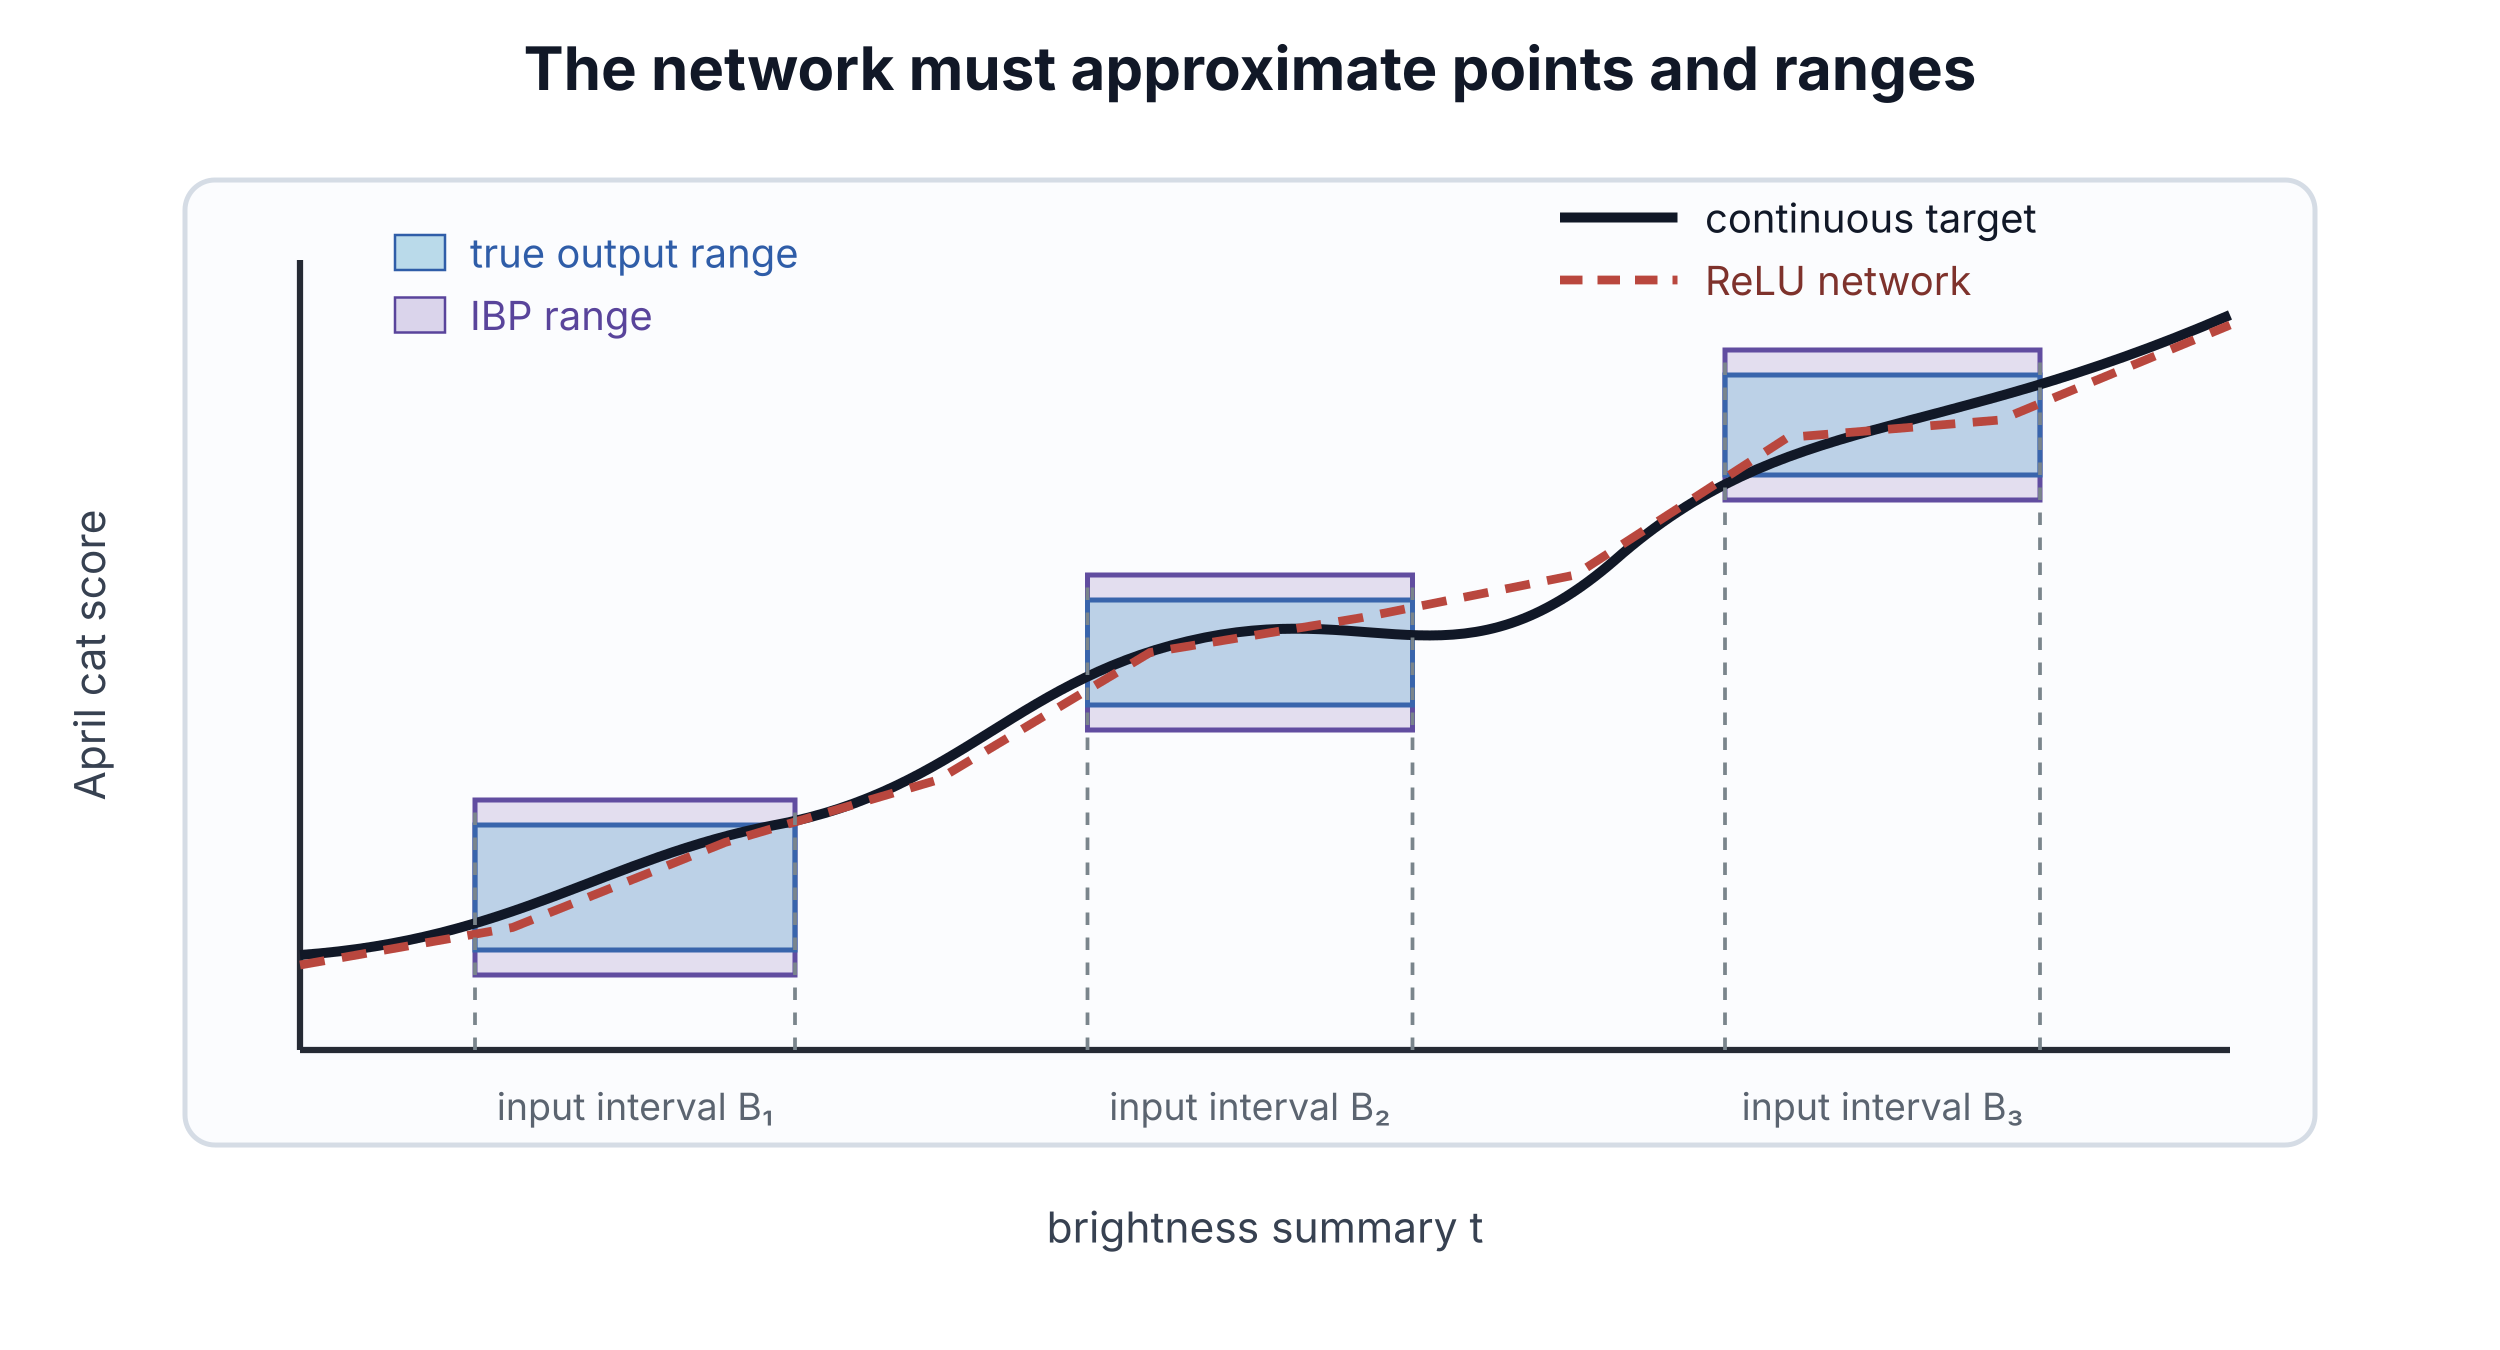
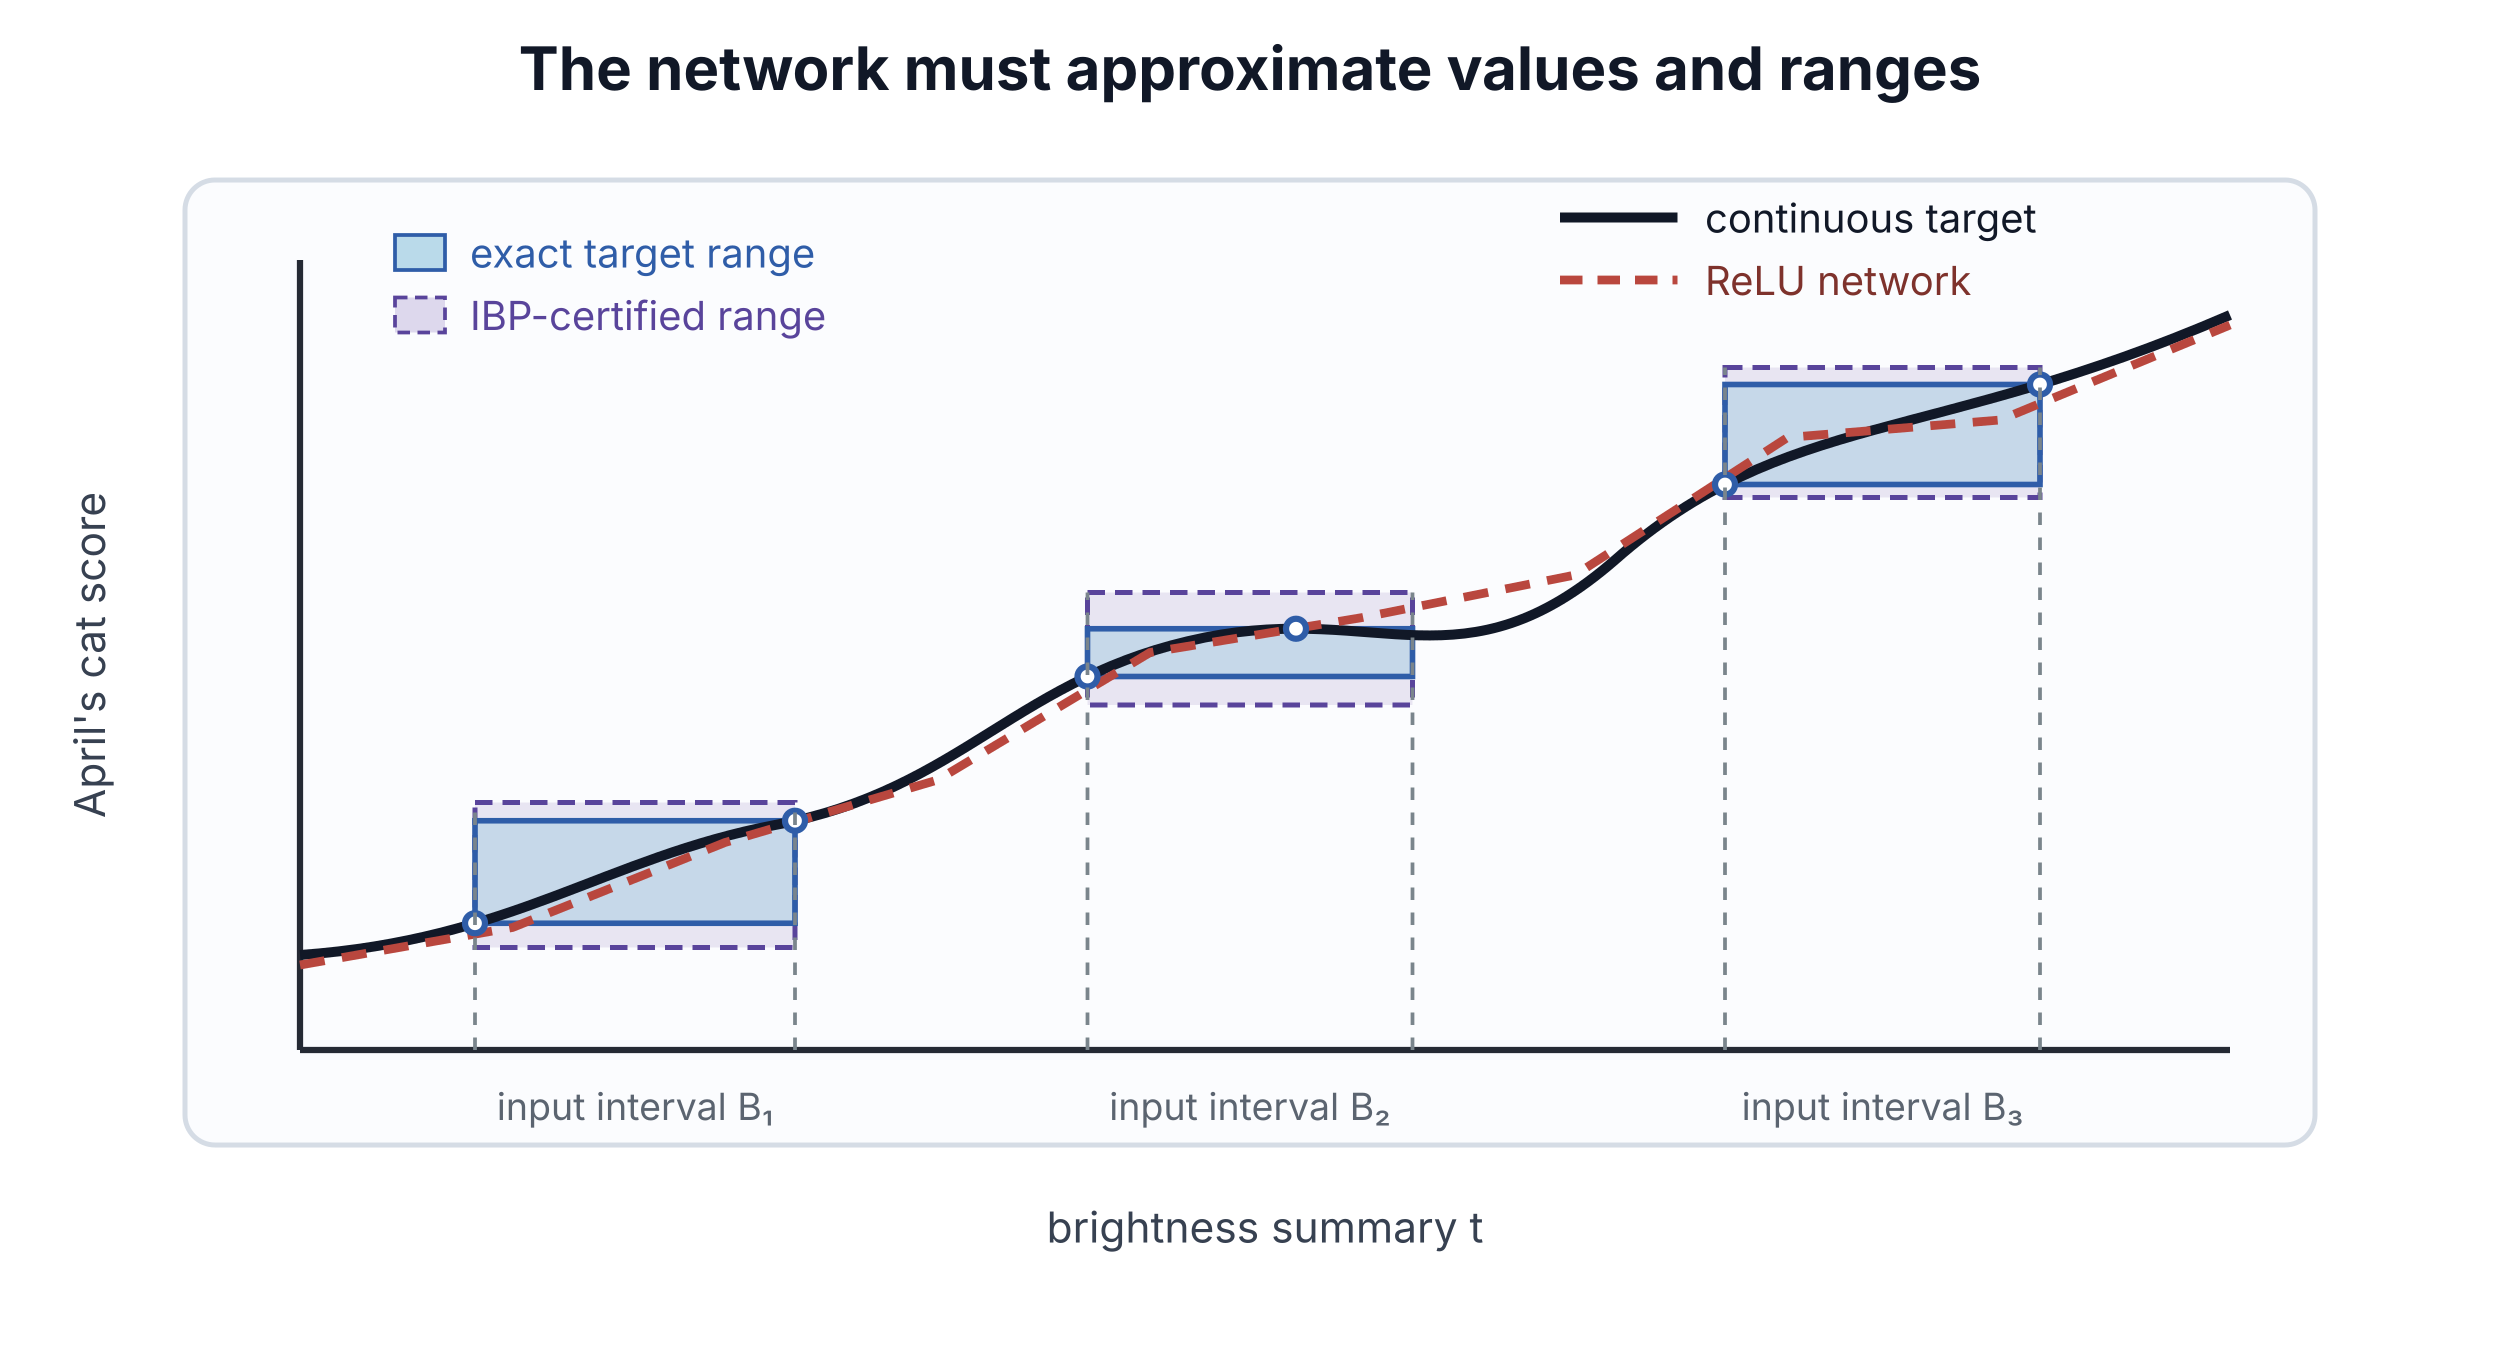
<svg xmlns="http://www.w3.org/2000/svg" viewBox="0 0 1000 540" role="img" aria-labelledby="title desc">
  <rect width="1000" height="540" fill="#fff" />
-   <text x="500" y="36" text-anchor="middle" font-family="-apple-system,BlinkMacSystemFont,'Segoe UI',sans-serif" font-size="24" font-weight="650" fill="#111827">The network must approximate points and ranges</text>
+   <text x="500" y="36" text-anchor="middle" font-family="-apple-system,BlinkMacSystemFont,'Segoe UI',sans-serif" font-size="24" font-weight="650" fill="#111827">The network must approximate values and ranges</text>
  <g font-family="-apple-system,BlinkMacSystemFont,'Segoe UI',sans-serif">
    <rect x="74" y="72" width="852" height="386" rx="12" fill="#fbfcfe" stroke="#d5dce5" stroke-width="2" />
    <line x1="120" y1="420" x2="892" y2="420" stroke="#252a34" stroke-width="2.5" />
    <line x1="120" y1="420" x2="120" y2="104" stroke="#252a34" stroke-width="2.5" />
    <text x="506" y="497" text-anchor="middle" font-size="17" fill="#374151">brightness summary t</text>
-     <text x="42" y="262" text-anchor="middle" transform="rotate(-90 42 262)" font-size="17" fill="#374151">April cat score</text>
-     <g opacity="0.95">
-       <rect x="190" y="320" width="128" height="70" fill="#c5b9dd" fill-opacity="0.48" stroke="#59449b" stroke-width="2" />
-       <rect x="190" y="330" width="128" height="50" fill="#8fc3dc" fill-opacity="0.48" stroke="#2f5da8" stroke-width="2" />
-       <rect x="435" y="230" width="130" height="62" fill="#c5b9dd" fill-opacity="0.48" stroke="#59449b" stroke-width="2" />
-       <rect x="435" y="240" width="130" height="42" fill="#8fc3dc" fill-opacity="0.48" stroke="#2f5da8" stroke-width="2" />
-       <rect x="690" y="140" width="126" height="60" fill="#c5b9dd" fill-opacity="0.48" stroke="#59449b" stroke-width="2" />
-       <rect x="690" y="150" width="126" height="40" fill="#8fc3dc" fill-opacity="0.48" stroke="#2f5da8" stroke-width="2" />
+     <text x="42" y="262" text-anchor="middle" transform="rotate(-90 42 262)" font-size="17" fill="#374151">April's cat score</text>
+     <g id="range-bands">
+       <g fill="#c5b9dd" fill-opacity="0.34" stroke="#59449b" stroke-width="2" stroke-dasharray="7 4">
+         <rect x="190" y="321" width="128" height="58" />
+         <rect x="435" y="237" width="130" height="45" />
+         <rect x="690" y="147" width="126" height="52" />
+       </g>
+       <g fill="#8fc3dc" fill-opacity="0.38" stroke="#2f5da8" stroke-width="2.25">
+         <rect x="190" y="328.3" width="128" height="41" />
+         <rect x="435" y="251.5" width="130" height="19.1" />
+         <rect x="690" y="153.8" width="126" height="40" />
+       </g>
    </g>
    <path d="M120 382 C205 376 242 343 310 330 C385 316 407 270 482 255 C552 241 585 277 646 224 C714 164 772 178 892 126" fill="none" stroke="#111827" stroke-width="4" />
    <polyline points="120,386 205,371 290,337 375,312 460,261 545,247 630,230 715,175 800,168 892,130" fill="none" stroke="#b9473e" stroke-width="3.5" stroke-dasharray="10 7" />
+     <g id="target-range-extrema" fill="#fff" stroke="#2f5da8" stroke-width="2.5">
+       <circle cx="190" cy="369.3" r="4" />
+       <circle cx="318" cy="328.3" r="4" />
+       <circle cx="435" cy="270.6" r="4" />
+       <circle cx="518.4" cy="251.5" r="4" />
+       <circle cx="690" cy="193.8" r="4" />
+       <circle cx="816" cy="153.8" r="4" />
+     </g>
    <g font-size="16">
      <line x1="624" y1="87" x2="671" y2="87" stroke="#111827" stroke-width="4" />
      <text x="682" y="93" fill="#111827">continuous target</text>
      <line x1="624" y1="112" x2="671" y2="112" stroke="#b9473e" stroke-width="3.5" stroke-dasharray="9 6" />
      <text x="682" y="118" fill="#7e322c">ReLU network</text>
-       <rect x="158" y="94" width="20" height="14" fill="#8fc3dc" fill-opacity="0.6" stroke="#2f5da8" />
-       <text x="188" y="107" fill="#2f5da8">true output range</text>
-       <rect x="158" y="119" width="20" height="14" fill="#c5b9dd" fill-opacity="0.6" stroke="#59449b" />
-       <text x="188" y="132" fill="#59449b">IBP range</text>
+       <rect x="158" y="94" width="20" height="14" fill="#8fc3dc" fill-opacity="0.6" stroke="#2f5da8" stroke-width="1.5" />
+       <text x="188" y="107" fill="#2f5da8">exact target range</text>
+       <rect x="158" y="119" width="20" height="14" fill="#c5b9dd" fill-opacity="0.55" stroke="#59449b" stroke-width="1.5" stroke-dasharray="5 3" />
+       <text x="188" y="132" fill="#59449b">IBP-certified range</text>
    </g>
    <g stroke="#7a858c" stroke-width="1.5" stroke-dasharray="5 5">
-       <line x1="190" y1="420" x2="190" y2="320" />
-       <line x1="318" y1="420" x2="318" y2="320" />
-       <line x1="435" y1="420" x2="435" y2="230" />
-       <line x1="565" y1="420" x2="565" y2="230" />
-       <line x1="690" y1="420" x2="690" y2="140" />
-       <line x1="816" y1="420" x2="816" y2="140" />
+       <line x1="190" y1="420" x2="190" y2="321" />
+       <line x1="318" y1="420" x2="318" y2="321" />
+       <line x1="435" y1="420" x2="435" y2="237" />
+       <line x1="565" y1="420" x2="565" y2="237" />
+       <line x1="690" y1="420" x2="690" y2="147" />
+       <line x1="816" y1="420" x2="816" y2="147" />
    </g>
    <text x="254" y="448" text-anchor="middle" font-size="15" fill="#5b6470">input interval B₁</text>
    <text x="500" y="448" text-anchor="middle" font-size="15" fill="#5b6470">input interval B₂</text>
    <text x="753" y="448" text-anchor="middle" font-size="15" fill="#5b6470">input interval B₃</text>
  </g>
</svg>
